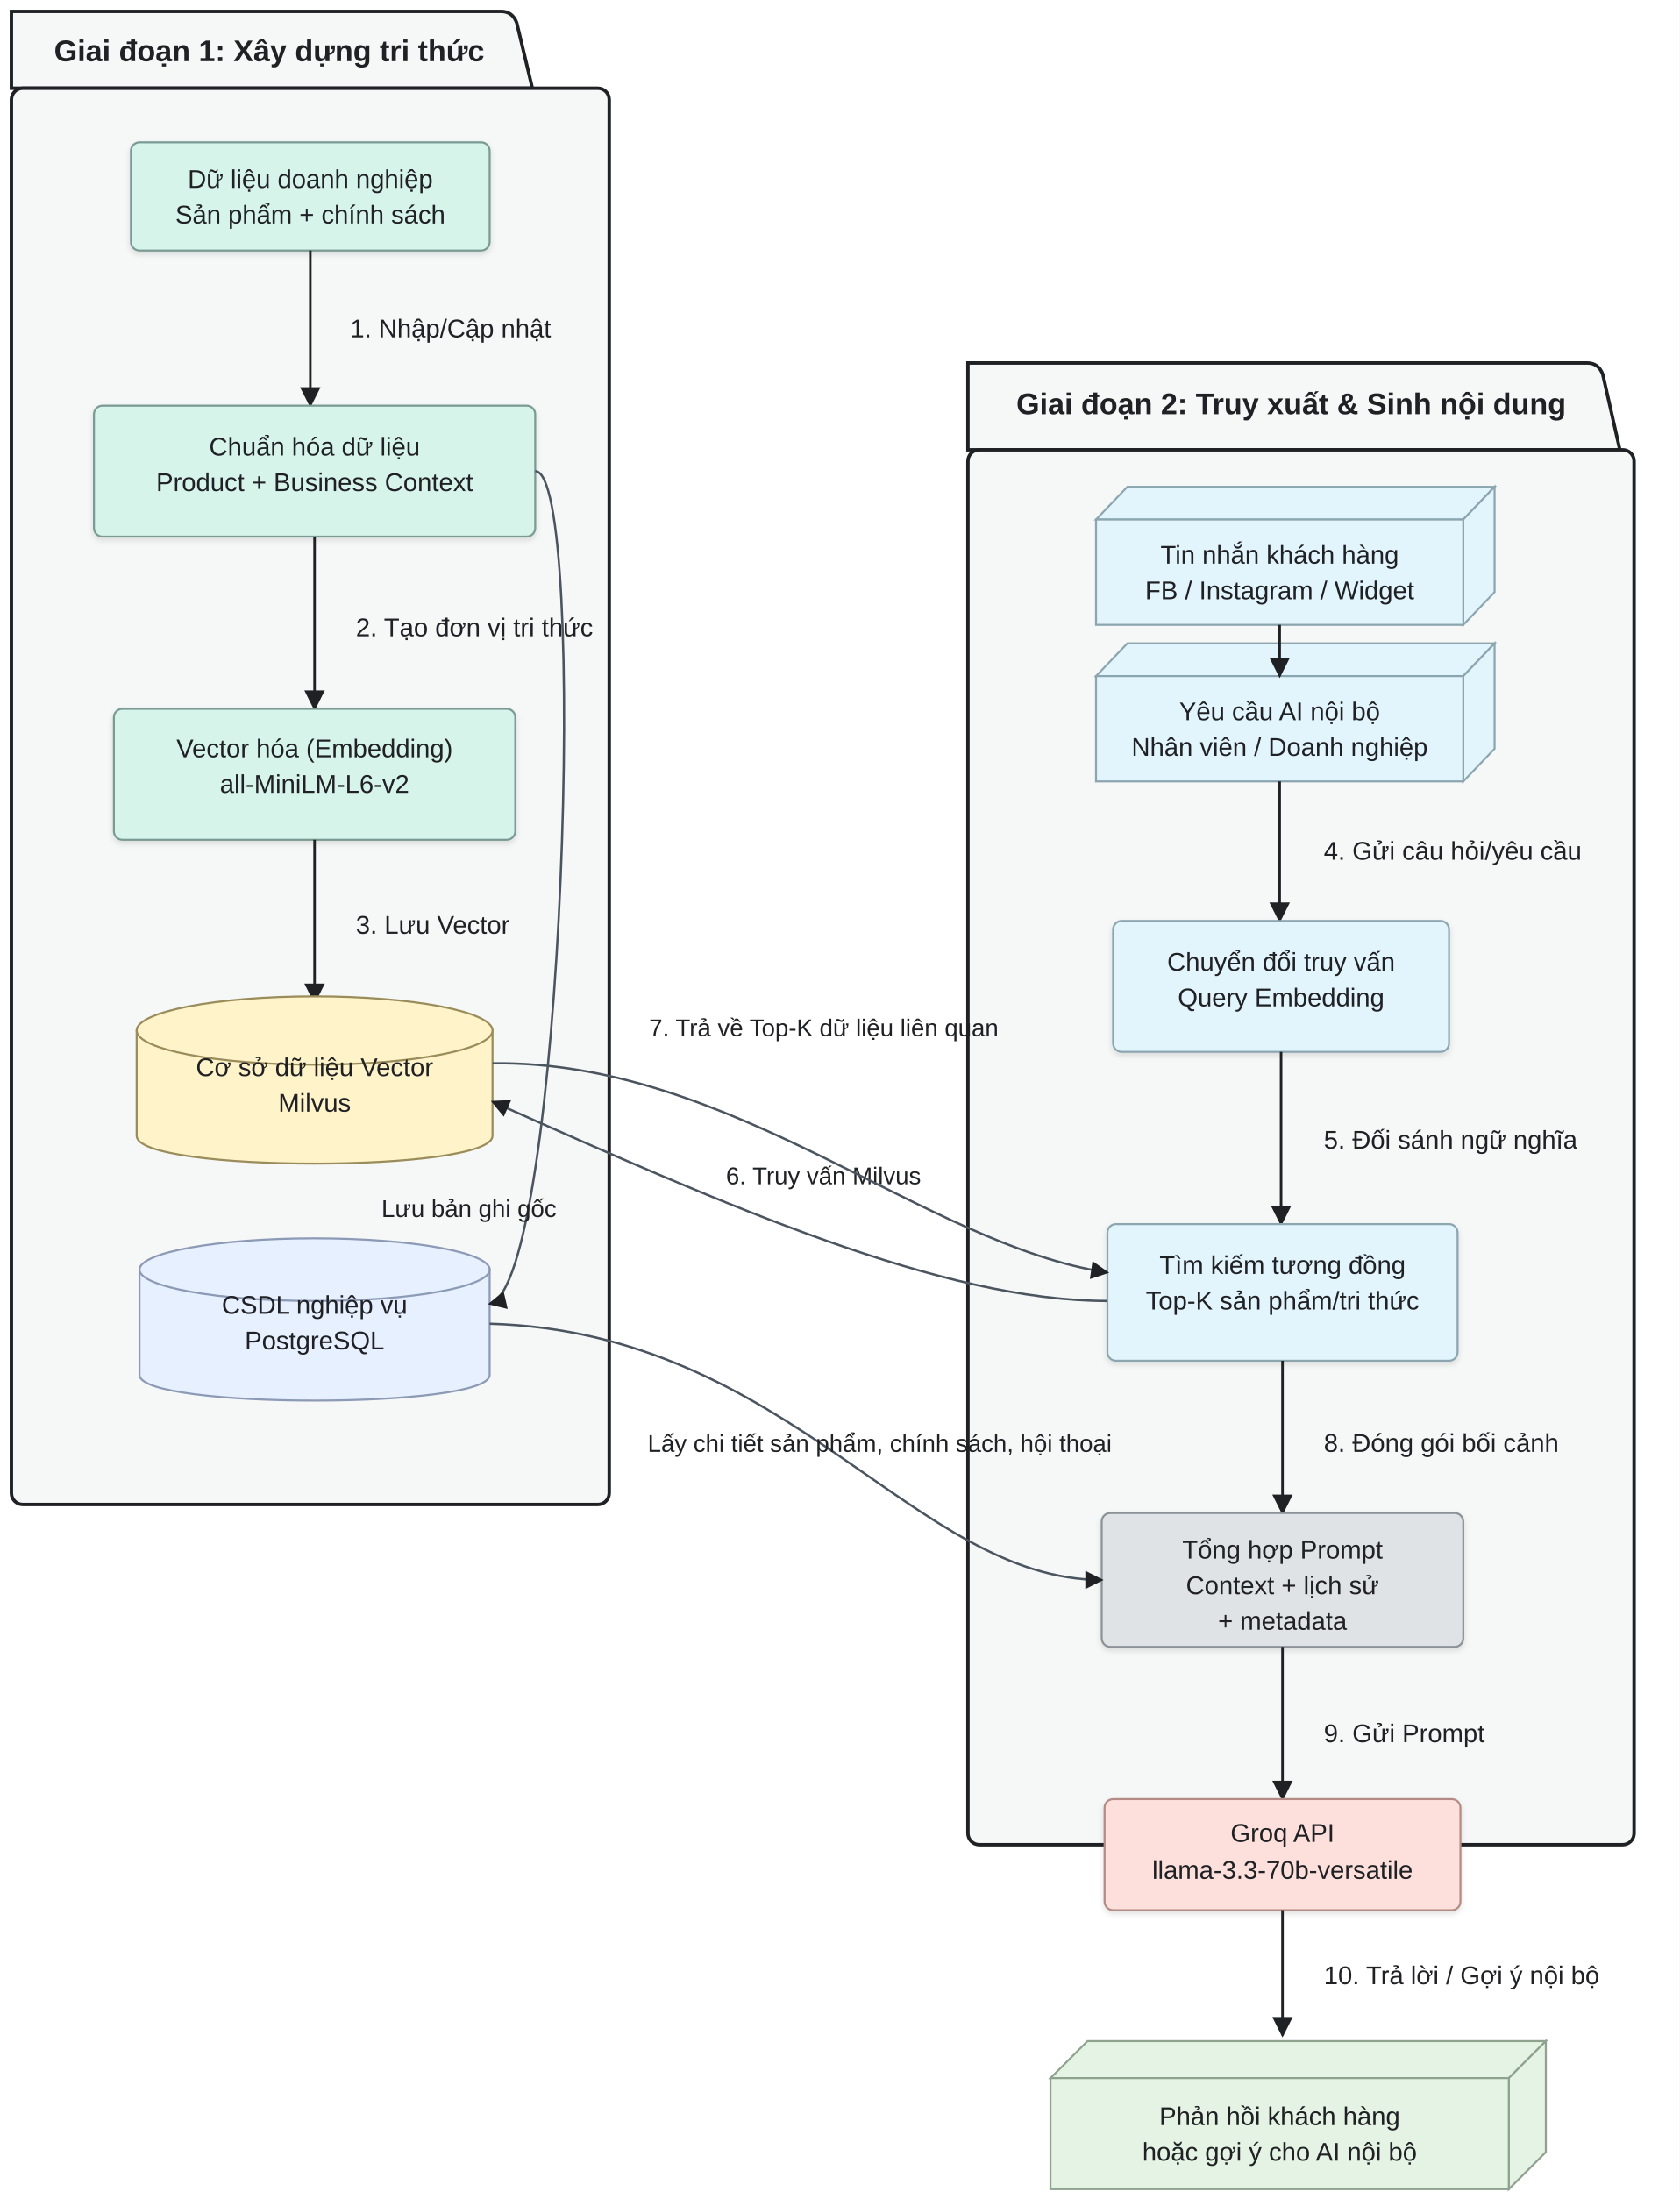
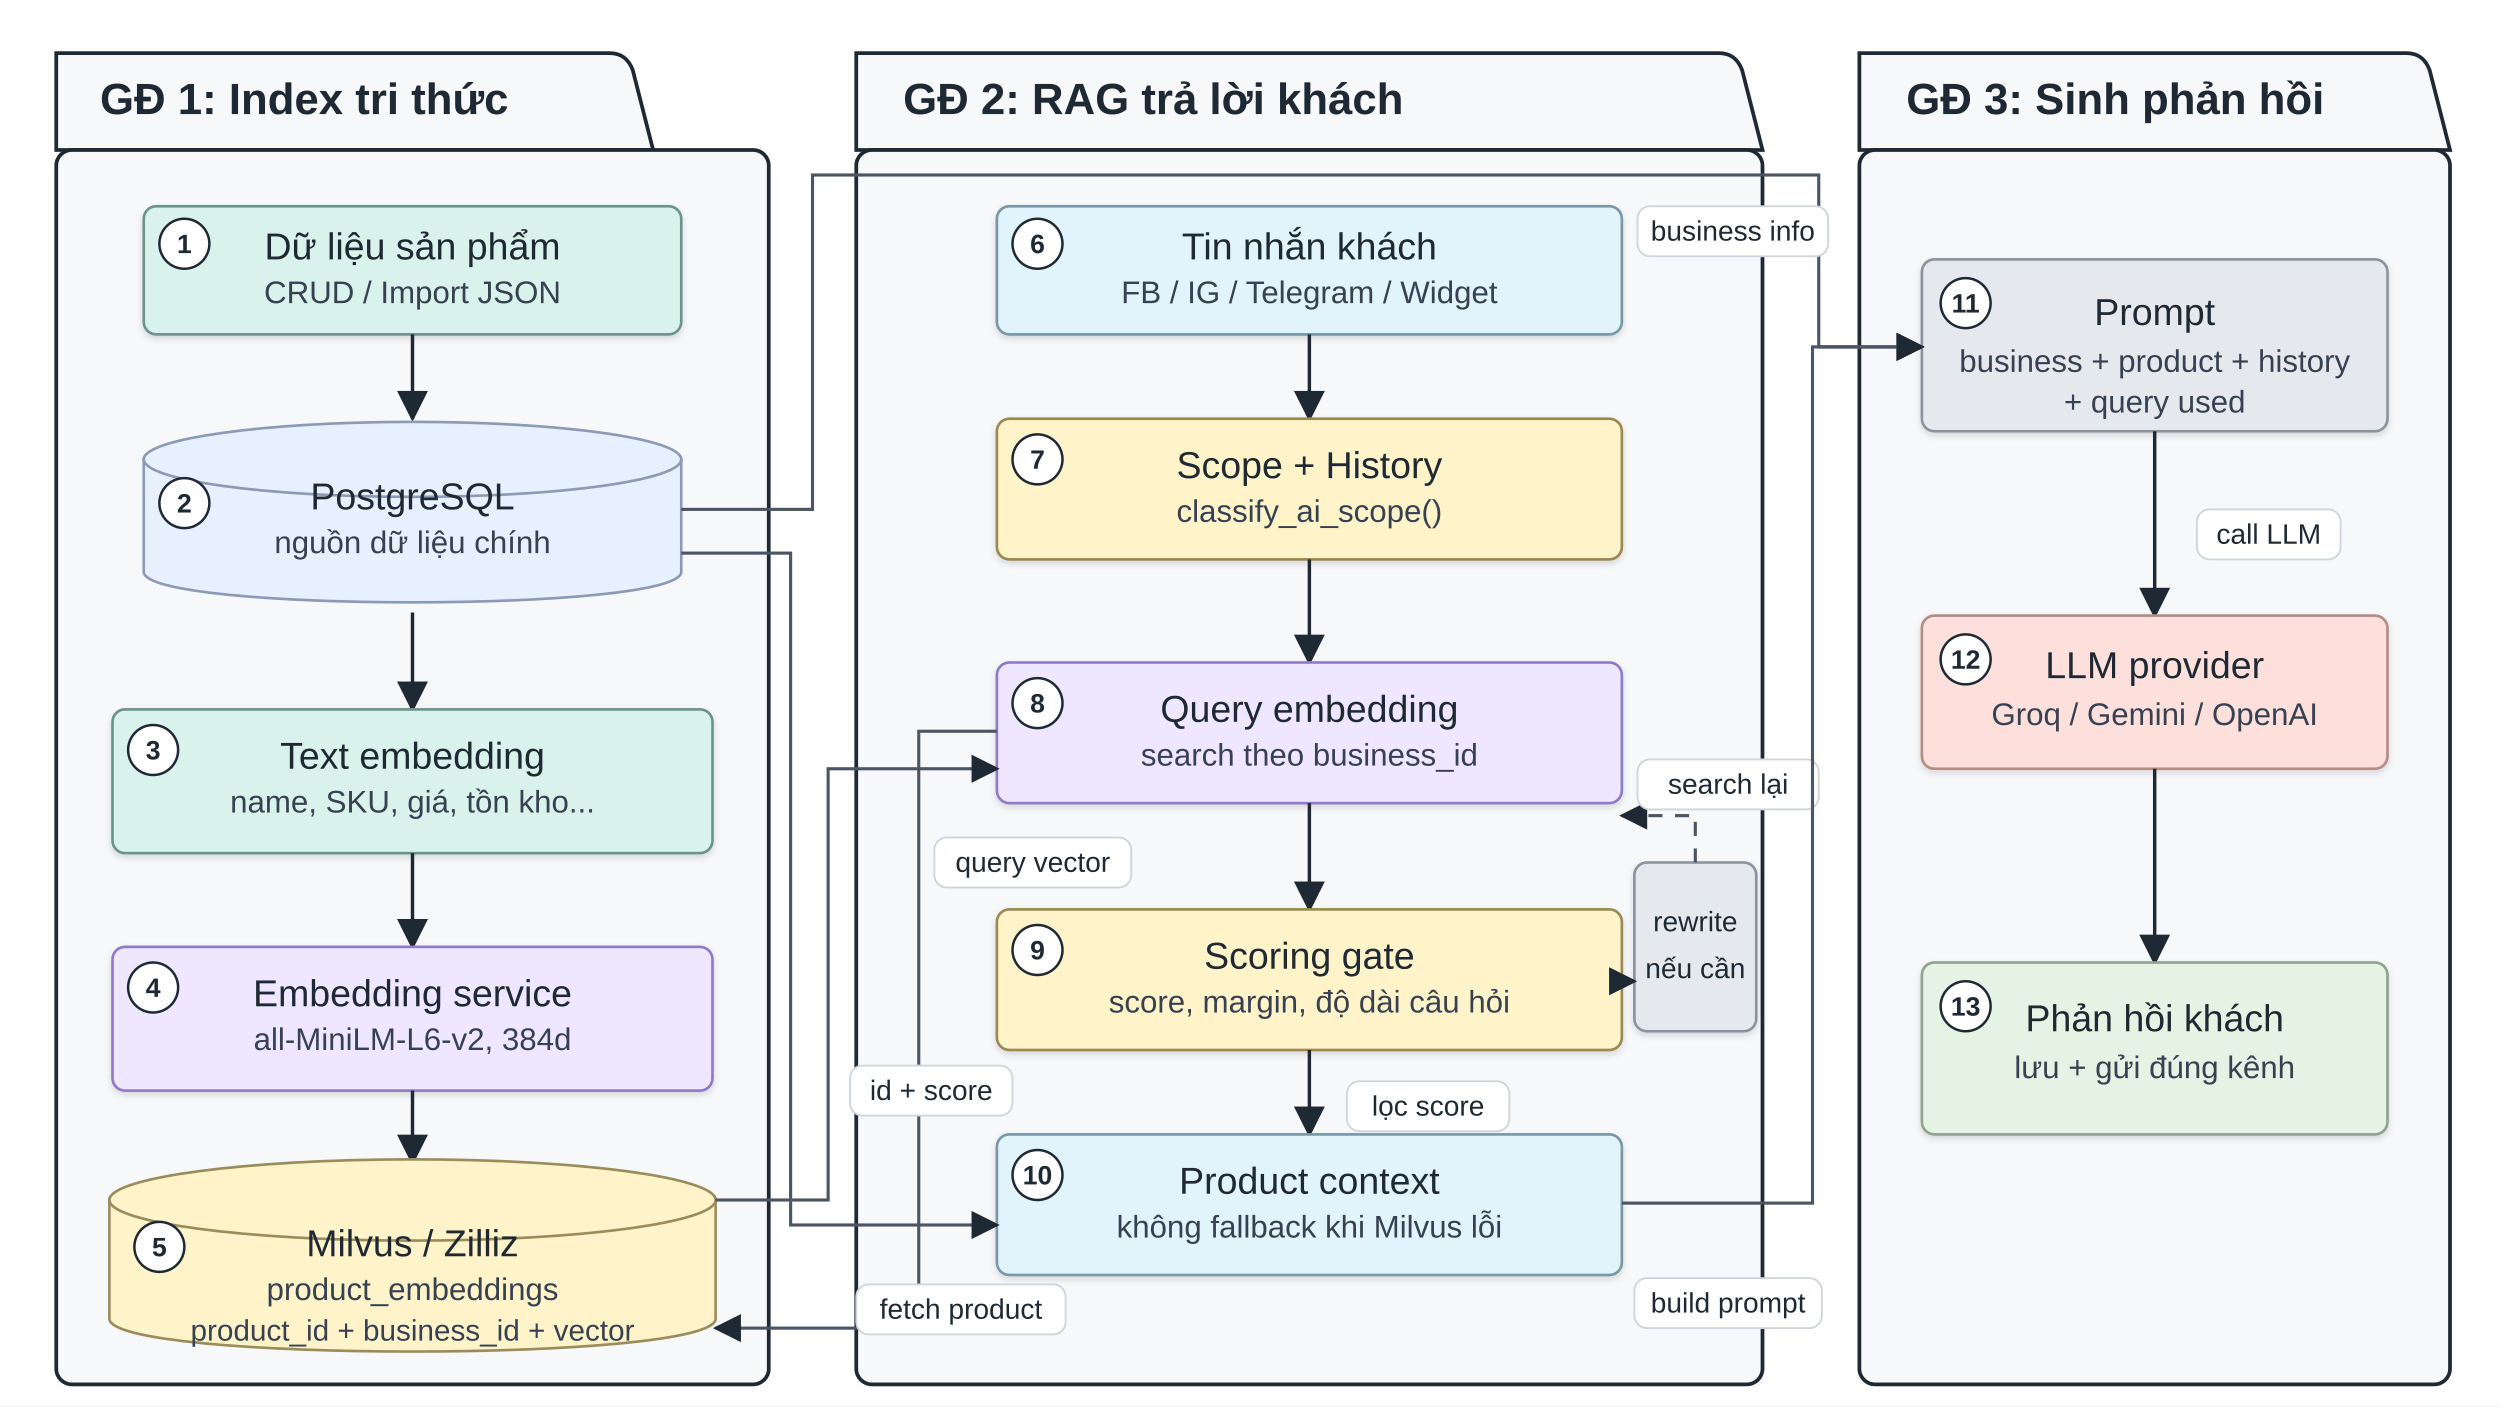
- <svg xmlns="http://www.w3.org/2000/svg" width="1180" height="1540" viewBox="0 0 1180 1540">
+ <svg xmlns="http://www.w3.org/2000/svg" width="1600" height="900" viewBox="0 0 1600 900">
  <defs>
-     <marker id="arrow" viewBox="0 0 10 10" refX="9" refY="5" markerWidth="8" markerHeight="8" orient="auto-start-reverse">
-       <path d="M 0 0 L 10 5 L 0 10 z" fill="#202124" />
+     <marker id="arrow" viewBox="0 0 10 10" refX="9" refY="5" markerWidth="9" markerHeight="9" orient="auto-start-reverse">
+       <path d="M 0 0 L 10 5 L 0 10 z" fill="#1f2933" />
    </marker>
    <filter id="softShadow" x="-20%" y="-20%" width="140%" height="140%">
-       <feDropShadow dx="0" dy="2" stdDeviation="2" flood-color="#000000" flood-opacity="0.12" />
+       <feDropShadow dx="0" dy="2" stdDeviation="2" flood-color="#000000" flood-opacity="0.14" />
    </filter>
    <style>
      .page { fill: #ffffff; }
-       .panel { fill: #f6f7f7; stroke: #202124; stroke-width: 2.4; }
-       .tab { fill: #f6f7f7; stroke: #202124; stroke-width: 2.4; }
-       .box-green { fill: #d7f4eb; stroke: #7a9b93; stroke-width: 1.4; }
-       .box-blue { fill: #e3f5fc; stroke: #8ca6b0; stroke-width: 1.4; }
-       .box-gray { fill: #dfe3e6; stroke: #8c9398; stroke-width: 1.4; }
-       .box-red { fill: #fde0dc; stroke: #b48c85; stroke-width: 1.4; }
-       .box-result { fill: #e5f3e4; stroke: #8fa28e; stroke-width: 1.4; }
-       .db { fill: #fff4c9; stroke: #9a8d5b; stroke-width: 1.4; }
-       .db-blue { fill: #e7f0ff; stroke: #8c9ab6; stroke-width: 1.4; }
-       .line { stroke: #202124; stroke-width: 1.8; fill: none; marker-end: url(#arrow); }
-       .line-soft { stroke: #4b5560; stroke-width: 1.6; fill: none; marker-end: url(#arrow); }
-       .label { fill: #202124; font-family: Arial, Helvetica, sans-serif; font-size: 19px; }
-       .small { fill: #202124; font-family: Arial, Helvetica, sans-serif; font-size: 18px; }
-       .title { fill: #202124; font-family: Arial, Helvetica, sans-serif; font-size: 21px; font-weight: 700; }
-       .boxtext { fill: #202124; font-family: Arial, Helvetica, sans-serif; font-size: 18px; }
-       .caption { fill: #202124; font-family: Arial, Helvetica, sans-serif; font-size: 17px; }
+       .panel { fill: #f7f8fa; stroke: #1f2933; stroke-width: 2.4; }
+       .tab { fill: #f7f8fa; stroke: #1f2933; stroke-width: 2.4; }
+       .box-green { fill: #d9f3ec; stroke: #6b948a; stroke-width: 1.7; }
+       .box-blue { fill: #e1f3fb; stroke: #7898a6; stroke-width: 1.7; }
+       .box-yellow { fill: #fff4c9; stroke: #9b8951; stroke-width: 1.7; }
+       .box-purple { fill: #eee7ff; stroke: #8f7ac8; stroke-width: 1.7; }
+       .box-gray { fill: #e5e9ed; stroke: #8b949e; stroke-width: 1.7; }
+       .box-red { fill: #fde0dc; stroke: #b48c85; stroke-width: 1.7; }
+       .box-result { fill: #e5f3e4; stroke: #8fa28e; stroke-width: 1.7; }
+       .db { fill: #fff4c9; stroke: #9a8d5b; stroke-width: 1.7; }
+       .db-blue { fill: #e7f0ff; stroke: #8c9ab6; stroke-width: 1.7; }
+       .line { stroke: #1f2933; stroke-width: 2.2; fill: none; marker-end: url(#arrow); }
+       .line-soft { stroke: #4b5563; stroke-width: 2; fill: none; marker-end: url(#arrow); }
+       .line-dashed { stroke: #4b5563; stroke-width: 2; stroke-dasharray: 9 8; fill: none; marker-end: url(#arrow); }
+       .title { fill: #1f2933; font-family: Arial, Helvetica, sans-serif; font-size: 28px; font-weight: 700; }
+       .subtitle { fill: #1f2933; font-family: Arial, Helvetica, sans-serif; font-size: 24px; font-weight: 700; }
+       .boxtext { fill: #1f2933; font-family: Arial, Helvetica, sans-serif; font-size: 24px; }
+       .subtext { fill: #374151; font-family: Arial, Helvetica, sans-serif; font-size: 20px; }
+       .tag { fill: #ffffff; stroke: #d1d5db; stroke-width: 1.2; }
+       .tagtext { fill: #1f2933; font-family: Arial, Helvetica, sans-serif; font-size: 18px; }
+       .note { fill: #374151; font-family: Arial, Helvetica, sans-serif; font-size: 19px; }
+       .num { fill: #ffffff; stroke: #1f2933; stroke-width: 1.6; }
+       .numtext { fill: #1f2933; font-family: Arial, Helvetica, sans-serif; font-size: 17px; font-weight: 700; }
    </style>
  </defs>
-   <rect class="page" x="0" y="0" width="1180" height="1540" />
-   <path class="tab" d="M 8 8 H 352 Q 360 8 363 16 L 374 62 H 8 Z" />
-   <text class="title" x="38" y="43">Giai đoạn 1: Xây dựng tri thức</text>
-   <rect class="panel" x="8" y="62" width="420" height="995" rx="8" />
-   <rect class="box-green" x="92" y="100" width="252" height="76" rx="6" filter="url(#softShadow)" />
-   <text class="boxtext" x="218" y="132" text-anchor="middle">Dữ liệu doanh nghiệp</text>
-   <text class="boxtext" x="218" y="157" text-anchor="middle">Sản phẩm + chính sách</text>
-   <line class="line" x1="218" y1="176" x2="218" y2="285" />
-   <text class="small" x="246" y="237">1. Nhập/Cập nhật</text>
-   <rect class="box-green" x="66" y="285" width="310" height="92" rx="6" filter="url(#softShadow)" />
-   <text class="boxtext" x="221" y="320" text-anchor="middle">Chuẩn hóa dữ liệu</text>
-   <text class="boxtext" x="221" y="345" text-anchor="middle">Product + Business Context</text>
-   <line class="line" x1="221" y1="377" x2="221" y2="498" />
-   <text class="small" x="250" y="447">2. Tạo đơn vị tri thức</text>
-   <rect class="box-green" x="80" y="498" width="282" height="92" rx="6" filter="url(#softShadow)" />
-   <text class="boxtext" x="221" y="532" text-anchor="middle">Vector hóa (Embedding)</text>
-   <text class="boxtext" x="221" y="557" text-anchor="middle">all-MiniLM-L6-v2</text>
-   <line class="line" x1="221" y1="590" x2="221" y2="704" />
-   <text class="small" x="250" y="656">3. Lưu Vector</text>
-   <path class="db" d="M 96 724 C 96 700, 346 700, 346 724 L 346 798 C 346 824, 96 824, 96 798 Z" />
-   <ellipse class="db" cx="221" cy="724" rx="125" ry="24" />
-   <text class="boxtext" x="221" y="756" text-anchor="middle">Cơ sở dữ liệu Vector</text>
-   <text class="boxtext" x="221" y="781" text-anchor="middle">Milvus</text>
-   <path class="db-blue" d="M 98 892 C 98 870, 344 870, 344 892 L 344 966 C 344 990, 98 990, 98 966 Z" />
-   <ellipse class="db-blue" cx="221" cy="892" rx="123" ry="22" />
-   <text class="boxtext" x="221" y="923" text-anchor="middle">CSDL nghiệp vụ</text>
-   <text class="boxtext" x="221" y="948" text-anchor="middle">PostgreSQL</text>
-   <path class="line-soft" d="M 376 331 C 414 331, 396 904, 344 916" />
-   <text class="caption" x="268" y="855">Lưu bản ghi gốc</text>
-   <path class="tab" d="M 680 255 H 1115 Q 1123 255 1126 263 L 1138 316 H 680 Z" />
-   <text class="title" x="714" y="291">Giai đoạn 2: Truy xuất &amp; Sinh nội dung</text>
-   <rect class="panel" x="680" y="316" width="468" height="980" rx="8" />
-   <polygon class="box-blue" points="770,365 1028,365 1050,342 792,342" />
-   <polygon class="box-blue" points="1028,365 1050,342 1050,416 1028,439" />
-   <rect class="box-blue" x="770" y="365" width="258" height="74" />
-   <text class="boxtext" x="899" y="396" text-anchor="middle">Tin nhắn khách hàng</text>
-   <text class="boxtext" x="899" y="421" text-anchor="middle">FB / Instagram / Widget</text>
-   <polygon class="box-blue" points="770,475 1028,475 1050,452 792,452" />
-   <polygon class="box-blue" points="1028,475 1050,452 1050,526 1028,549" />
-   <rect class="box-blue" x="770" y="475" width="258" height="74" />
-   <text class="boxtext" x="899" y="506" text-anchor="middle">Yêu cầu AI nội bộ</text>
-   <text class="boxtext" x="899" y="531" text-anchor="middle">Nhân viên / Doanh nghiệp</text>
-   <path class="line" d="M 899 439 L 899 475" />
-   <line class="line" x1="899" y1="549" x2="899" y2="647" />
-   <text class="small" x="930" y="604">4. Gửi câu hỏi/yêu cầu</text>
-   <rect class="box-blue" x="782" y="647" width="236" height="92" rx="6" filter="url(#softShadow)" />
-   <text class="boxtext" x="900" y="682" text-anchor="middle">Chuyển đổi truy vấn</text>
-   <text class="boxtext" x="900" y="707" text-anchor="middle">Query Embedding</text>
-   <line class="line" x1="900" y1="739" x2="900" y2="860" />
-   <text class="small" x="930" y="807">5. Đối sánh ngữ nghĩa</text>
-   <rect class="box-blue" x="778" y="860" width="246" height="96" rx="6" filter="url(#softShadow)" />
-   <text class="boxtext" x="901" y="895" text-anchor="middle">Tìm kiếm tương đồng</text>
-   <text class="boxtext" x="901" y="920" text-anchor="middle">Top-K sản phẩm/tri thức</text>
-   <path class="line-soft" d="M 778 914 C 662 914, 512 848, 346 774" />
-   <text class="caption" x="510" y="832">6. Truy vấn Milvus</text>
-   <path class="line-soft" d="M 346 747 C 515 745, 650 875, 778 894" />
-   <text class="caption" x="456" y="728">7. Trả về Top-K dữ liệu liên quan</text>
-   <line class="line" x1="901" y1="956" x2="901" y2="1063" />
-   <text class="small" x="930" y="1020">8. Đóng gói bối cảnh</text>
-   <rect class="box-gray" x="774" y="1063" width="254" height="94" rx="6" filter="url(#softShadow)" />
-   <text class="boxtext" x="901" y="1095" text-anchor="middle">Tổng hợp Prompt</text>
-   <text class="boxtext" x="901" y="1120" text-anchor="middle">Context + lịch sử</text>
-   <text class="boxtext" x="901" y="1145" text-anchor="middle">+ metadata</text>
-   <path class="line-soft" d="M 344 930 C 555 936, 642 1110, 774 1110" />
-   <text class="caption" x="455" y="1020">Lấy chi tiết sản phẩm, chính sách, hội thoại</text>
-   <line class="line" x1="901" y1="1157" x2="901" y2="1264" />
-   <text class="small" x="930" y="1224">9. Gửi Prompt</text>
-   <rect class="box-red" x="776" y="1264" width="250" height="78" rx="6" filter="url(#softShadow)" />
-   <text class="boxtext" x="901" y="1294" text-anchor="middle">Groq API</text>
-   <text class="boxtext" x="901" y="1320" text-anchor="middle">llama-3.3-70b-versatile</text>
-   <line class="line" x1="901" y1="1342" x2="901" y2="1430" />
-   <text class="small" x="930" y="1394">10. Trả lời / Gợi ý nội bộ</text>
-   <polygon class="box-result" points="738,1460 1060,1460 1086,1434 764,1434" />
-   <polygon class="box-result" points="1060,1460 1086,1434 1086,1512 1060,1538" />
-   <rect class="box-result" x="738" y="1460" width="322" height="78" />
-   <text class="boxtext" x="899" y="1493" text-anchor="middle">Phản hồi khách hàng</text>
-   <text class="boxtext" x="899" y="1518" text-anchor="middle">hoặc gợi ý cho AI nội bộ</text>
+   <rect class="page" x="0" y="0" width="1600" height="900" />
+   <path class="tab" d="M 36 34 H 390 Q 401 34 405 45 L 418 96 H 36 Z" />
+   <text class="title" x="64" y="73">GĐ 1: Index tri thức</text>
+   <rect class="panel" x="36" y="96" width="456" height="790" rx="10" />
+   <rect class="box-green" x="92" y="132" width="344" height="82" rx="8" filter="url(#softShadow)" />
+   <circle class="num" cx="118" cy="156" r="16" />
+   <text class="numtext" x="118" y="162" text-anchor="middle">1</text>
+   <text class="boxtext" x="264" y="166" text-anchor="middle">Dữ liệu sản phẩm</text>
+   <text class="subtext" x="264" y="194" text-anchor="middle">CRUD / Import JSON</text>
+   <line class="line" x1="264" y1="214" x2="264" y2="268" />
+   <path class="db-blue" d="M 92 294 C 92 270, 436 270, 436 294 L 436 366 C 436 392, 92 392, 92 366 Z" />
+   <ellipse class="db-blue" cx="264" cy="294" rx="172" ry="24" />
+   <circle class="num" cx="118" cy="322" r="16" />
+   <text class="numtext" x="118" y="328" text-anchor="middle">2</text>
+   <text class="boxtext" x="264" y="326" text-anchor="middle">PostgreSQL</text>
+   <text class="subtext" x="264" y="354" text-anchor="middle">nguồn dữ liệu chính</text>
+   <line class="line" x1="264" y1="392" x2="264" y2="454" />
+   <rect class="box-green" x="72" y="454" width="384" height="92" rx="8" filter="url(#softShadow)" />
+   <circle class="num" cx="98" cy="480" r="16" />
+   <text class="numtext" x="98" y="486" text-anchor="middle">3</text>
+   <text class="boxtext" x="264" y="492" text-anchor="middle">Text embedding</text>
+   <text class="subtext" x="264" y="520" text-anchor="middle">name, SKU, giá, tồn kho...</text>
+   <line class="line" x1="264" y1="546" x2="264" y2="606" />
+   <rect class="box-purple" x="72" y="606" width="384" height="92" rx="8" filter="url(#softShadow)" />
+   <circle class="num" cx="98" cy="632" r="16" />
+   <text class="numtext" x="98" y="638" text-anchor="middle">4</text>
+   <text class="boxtext" x="264" y="644" text-anchor="middle">Embedding service</text>
+   <text class="subtext" x="264" y="672" text-anchor="middle">all-MiniLM-L6-v2, 384d</text>
+   <line class="line" x1="264" y1="698" x2="264" y2="744" />
+   <path class="db" d="M 70 768 C 70 742, 458 742, 458 768 L 458 844 C 458 872, 70 872, 70 844 Z" />
+   <ellipse class="db" cx="264" cy="768" rx="194" ry="26" />
+   <circle class="num" cx="102" cy="798" r="16" />
+   <text class="numtext" x="102" y="804" text-anchor="middle">5</text>
+   <text class="boxtext" x="264" y="804" text-anchor="middle">Milvus / Zilliz</text>
+   <text class="subtext" x="264" y="832" text-anchor="middle">product_embeddings</text>
+   <text class="note" x="264" y="858" text-anchor="middle">product_id + business_id + vector</text>
+   <path class="tab" d="M 548 34 H 1100 Q 1111 34 1115 45 L 1128 96 H 548 Z" />
+   <text class="title" x="578" y="73">GĐ 2: RAG trả lời khách</text>
+   <rect class="panel" x="548" y="96" width="580" height="790" rx="10" />
+   <rect class="box-blue" x="638" y="132" width="400" height="82" rx="8" filter="url(#softShadow)" />
+   <circle class="num" cx="664" cy="156" r="16" />
+   <text class="numtext" x="664" y="162" text-anchor="middle">6</text>
+   <text class="boxtext" x="838" y="166" text-anchor="middle">Tin nhắn khách</text>
+   <text class="subtext" x="838" y="194" text-anchor="middle">FB / IG / Telegram / Widget</text>
+   <line class="line" x1="838" y1="214" x2="838" y2="268" />
+   <rect class="box-yellow" x="638" y="268" width="400" height="90" rx="8" filter="url(#softShadow)" />
+   <circle class="num" cx="664" cy="294" r="16" />
+   <text class="numtext" x="664" y="300" text-anchor="middle">7</text>
+   <text class="boxtext" x="838" y="306" text-anchor="middle">Scope + History</text>
+   <text class="subtext" x="838" y="334" text-anchor="middle">classify_ai_scope()</text>
+   <line class="line" x1="838" y1="358" x2="838" y2="424" />
+   <rect class="box-purple" x="638" y="424" width="400" height="90" rx="8" filter="url(#softShadow)" />
+   <circle class="num" cx="664" cy="450" r="16" />
+   <text class="numtext" x="664" y="456" text-anchor="middle">8</text>
+   <text class="boxtext" x="838" y="462" text-anchor="middle">Query embedding</text>
+   <text class="subtext" x="838" y="490" text-anchor="middle">search theo business_id</text>
+   <path class="line-soft" d="M 638 468 H 588 V 850 H 458" />
+   <rect class="tag" x="598" y="536" width="126" height="32" rx="8" />
+   <text class="tagtext" x="661" y="558" text-anchor="middle">query vector</text>
+   <path class="line-soft" d="M 458 768 H 530 V 492 H 638" />
+   <rect class="tag" x="544" y="682" width="104" height="32" rx="8" />
+   <text class="tagtext" x="596" y="704" text-anchor="middle">id + score</text>
+   <line class="line" x1="838" y1="514" x2="838" y2="582" />
+   <rect class="box-yellow" x="638" y="582" width="400" height="90" rx="8" filter="url(#softShadow)" />
+   <circle class="num" cx="664" cy="608" r="16" />
+   <text class="numtext" x="664" y="614" text-anchor="middle">9</text>
+   <text class="boxtext" x="838" y="620" text-anchor="middle">Scoring gate</text>
+   <text class="subtext" x="838" y="648" text-anchor="middle">score, margin, độ dài câu hỏi</text>
+   <rect class="box-gray" x="1046" y="552" width="78" height="108" rx="8" filter="url(#softShadow)" />
+   <text class="tagtext" x="1085" y="596" text-anchor="middle">rewrite</text>
+   <text class="tagtext" x="1085" y="626" text-anchor="middle">nếu cần</text>
+   <path class="line-dashed" d="M 1038 628 H 1046" />
+   <path class="line-dashed" d="M 1085 552 V 522 H 1038" />
+   <rect class="tag" x="1048" y="486" width="116" height="32" rx="8" />
+   <text class="tagtext" x="1106" y="508" text-anchor="middle">search lại</text>
+   <line class="line" x1="838" y1="672" x2="838" y2="726" />
+   <rect class="tag" x="862" y="692" width="104" height="32" rx="8" />
+   <text class="tagtext" x="914" y="714" text-anchor="middle">lọc score</text>
+   <rect class="box-blue" x="638" y="726" width="400" height="90" rx="8" filter="url(#softShadow)" />
+   <circle class="num" cx="664" cy="752" r="16" />
+   <text class="numtext" x="664" y="758" text-anchor="middle">10</text>
+   <text class="boxtext" x="838" y="764" text-anchor="middle">Product context</text>
+   <text class="subtext" x="838" y="792" text-anchor="middle">không fallback khi Milvus lỗi</text>
+   <path class="line-soft" d="M 436 354 H 506 V 784 H 638" />
+   <rect class="tag" x="548" y="822" width="134" height="32" rx="8" />
+   <text class="tagtext" x="615" y="844" text-anchor="middle">fetch product</text>
+   <path class="tab" d="M 1190 34 H 1540 Q 1551 34 1555 45 L 1568 96 H 1190 Z" />
+   <text class="title" x="1220" y="73">GĐ 3: Sinh phản hồi</text>
+   <rect class="panel" x="1190" y="96" width="378" height="790" rx="10" />
+   <rect class="box-gray" x="1230" y="166" width="298" height="110" rx="8" filter="url(#softShadow)" />
+   <circle class="num" cx="1258" cy="194" r="16" />
+   <text class="numtext" x="1258" y="200" text-anchor="middle">11</text>
+   <text class="boxtext" x="1379" y="208" text-anchor="middle">Prompt</text>
+   <text class="subtext" x="1379" y="238" text-anchor="middle">business + product + history</text>
+   <text class="subtext" x="1379" y="264" text-anchor="middle">+ query used</text>
+   <path class="line-soft" d="M 1038 770 H 1160 V 222 H 1230" />
+   <rect class="tag" x="1046" y="818" width="120" height="32" rx="8" />
+   <text class="tagtext" x="1106" y="840" text-anchor="middle">build prompt</text>
+   <path class="line-soft" d="M 436 326 H 520 V 112 H 1164 V 222 H 1230" />
+   <rect class="tag" x="1048" y="132" width="122" height="32" rx="8" />
+   <text class="tagtext" x="1109" y="154" text-anchor="middle">business info</text>
+   <line class="line" x1="1379" y1="276" x2="1379" y2="394" />
+   <rect class="tag" x="1406" y="326" width="92" height="32" rx="8" />
+   <text class="tagtext" x="1452" y="348" text-anchor="middle">call LLM</text>
+   <rect class="box-red" x="1230" y="394" width="298" height="98" rx="8" filter="url(#softShadow)" />
+   <circle class="num" cx="1258" cy="422" r="16" />
+   <text class="numtext" x="1258" y="428" text-anchor="middle">12</text>
+   <text class="boxtext" x="1379" y="434" text-anchor="middle">LLM provider</text>
+   <text class="subtext" x="1379" y="464" text-anchor="middle">Groq / Gemini / OpenAI</text>
+   <line class="line" x1="1379" y1="492" x2="1379" y2="616" />
+   <rect class="box-result" x="1230" y="616" width="298" height="110" rx="8" filter="url(#softShadow)" />
+   <circle class="num" cx="1258" cy="644" r="16" />
+   <text class="numtext" x="1258" y="650" text-anchor="middle">13</text>
+   <text class="boxtext" x="1379" y="660" text-anchor="middle">Phản hồi khách</text>
+   <text class="subtext" x="1379" y="690" text-anchor="middle">lưu + gửi đúng kênh</text>
</svg>
